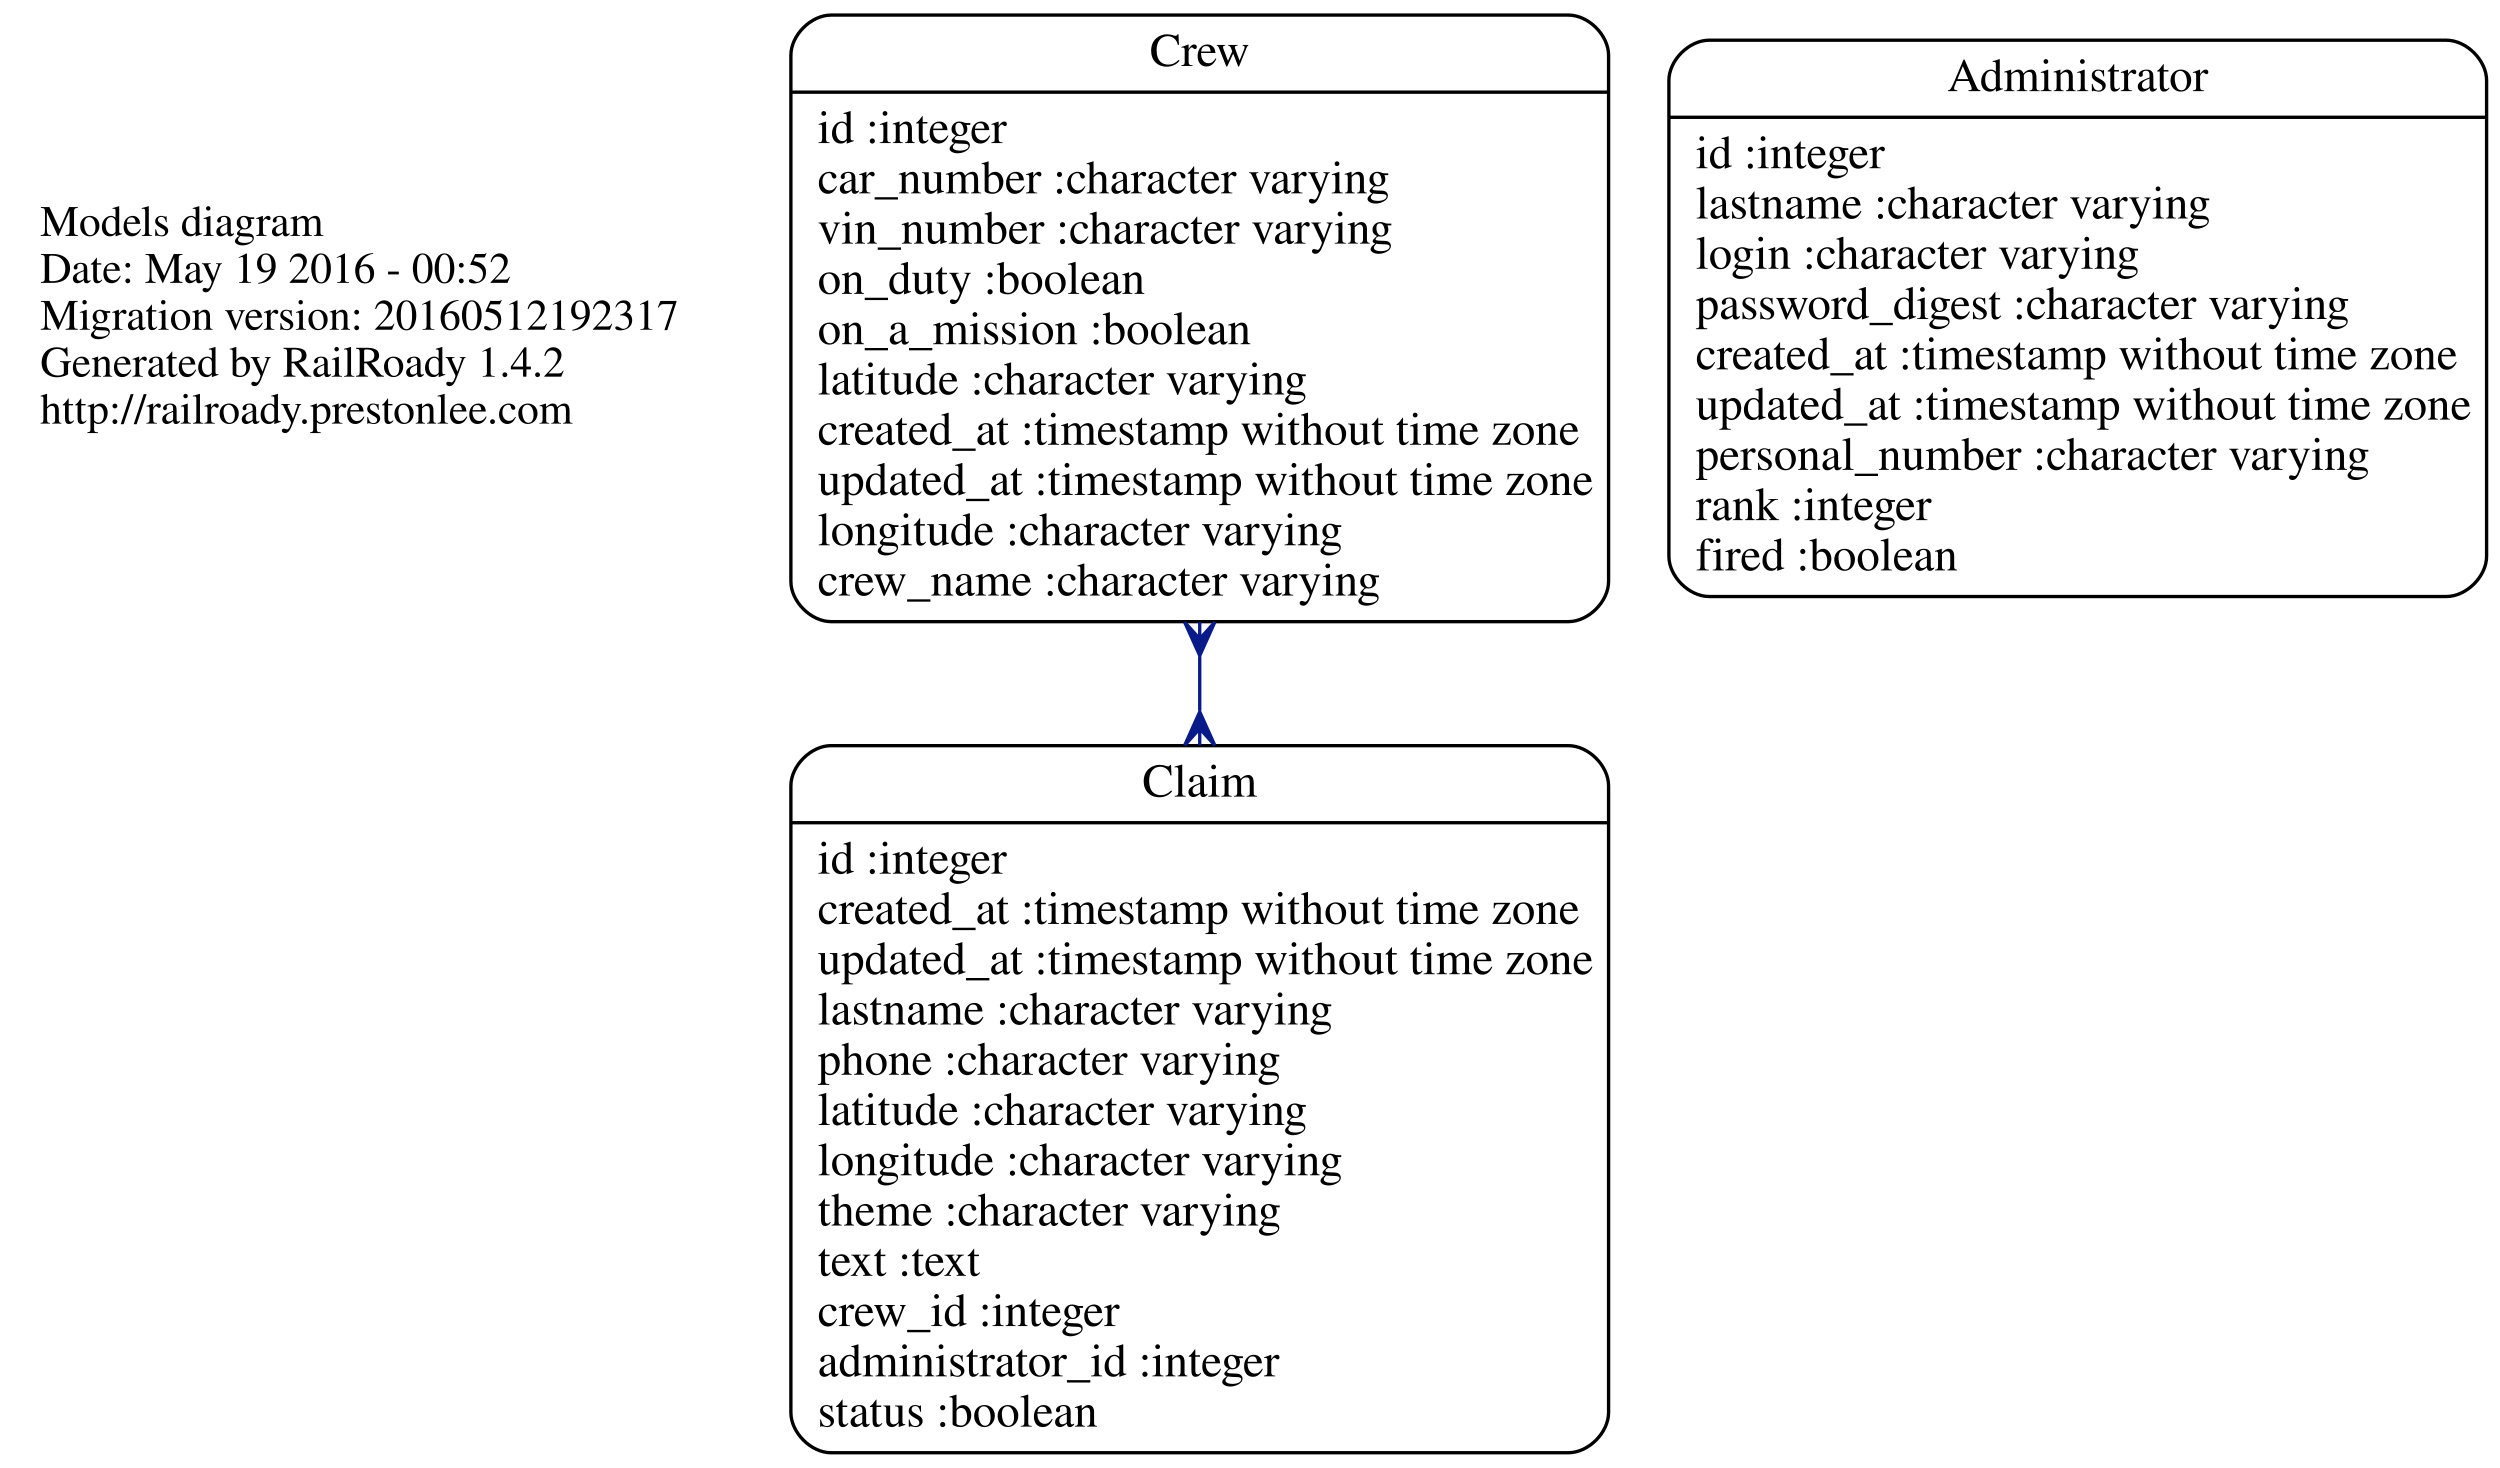
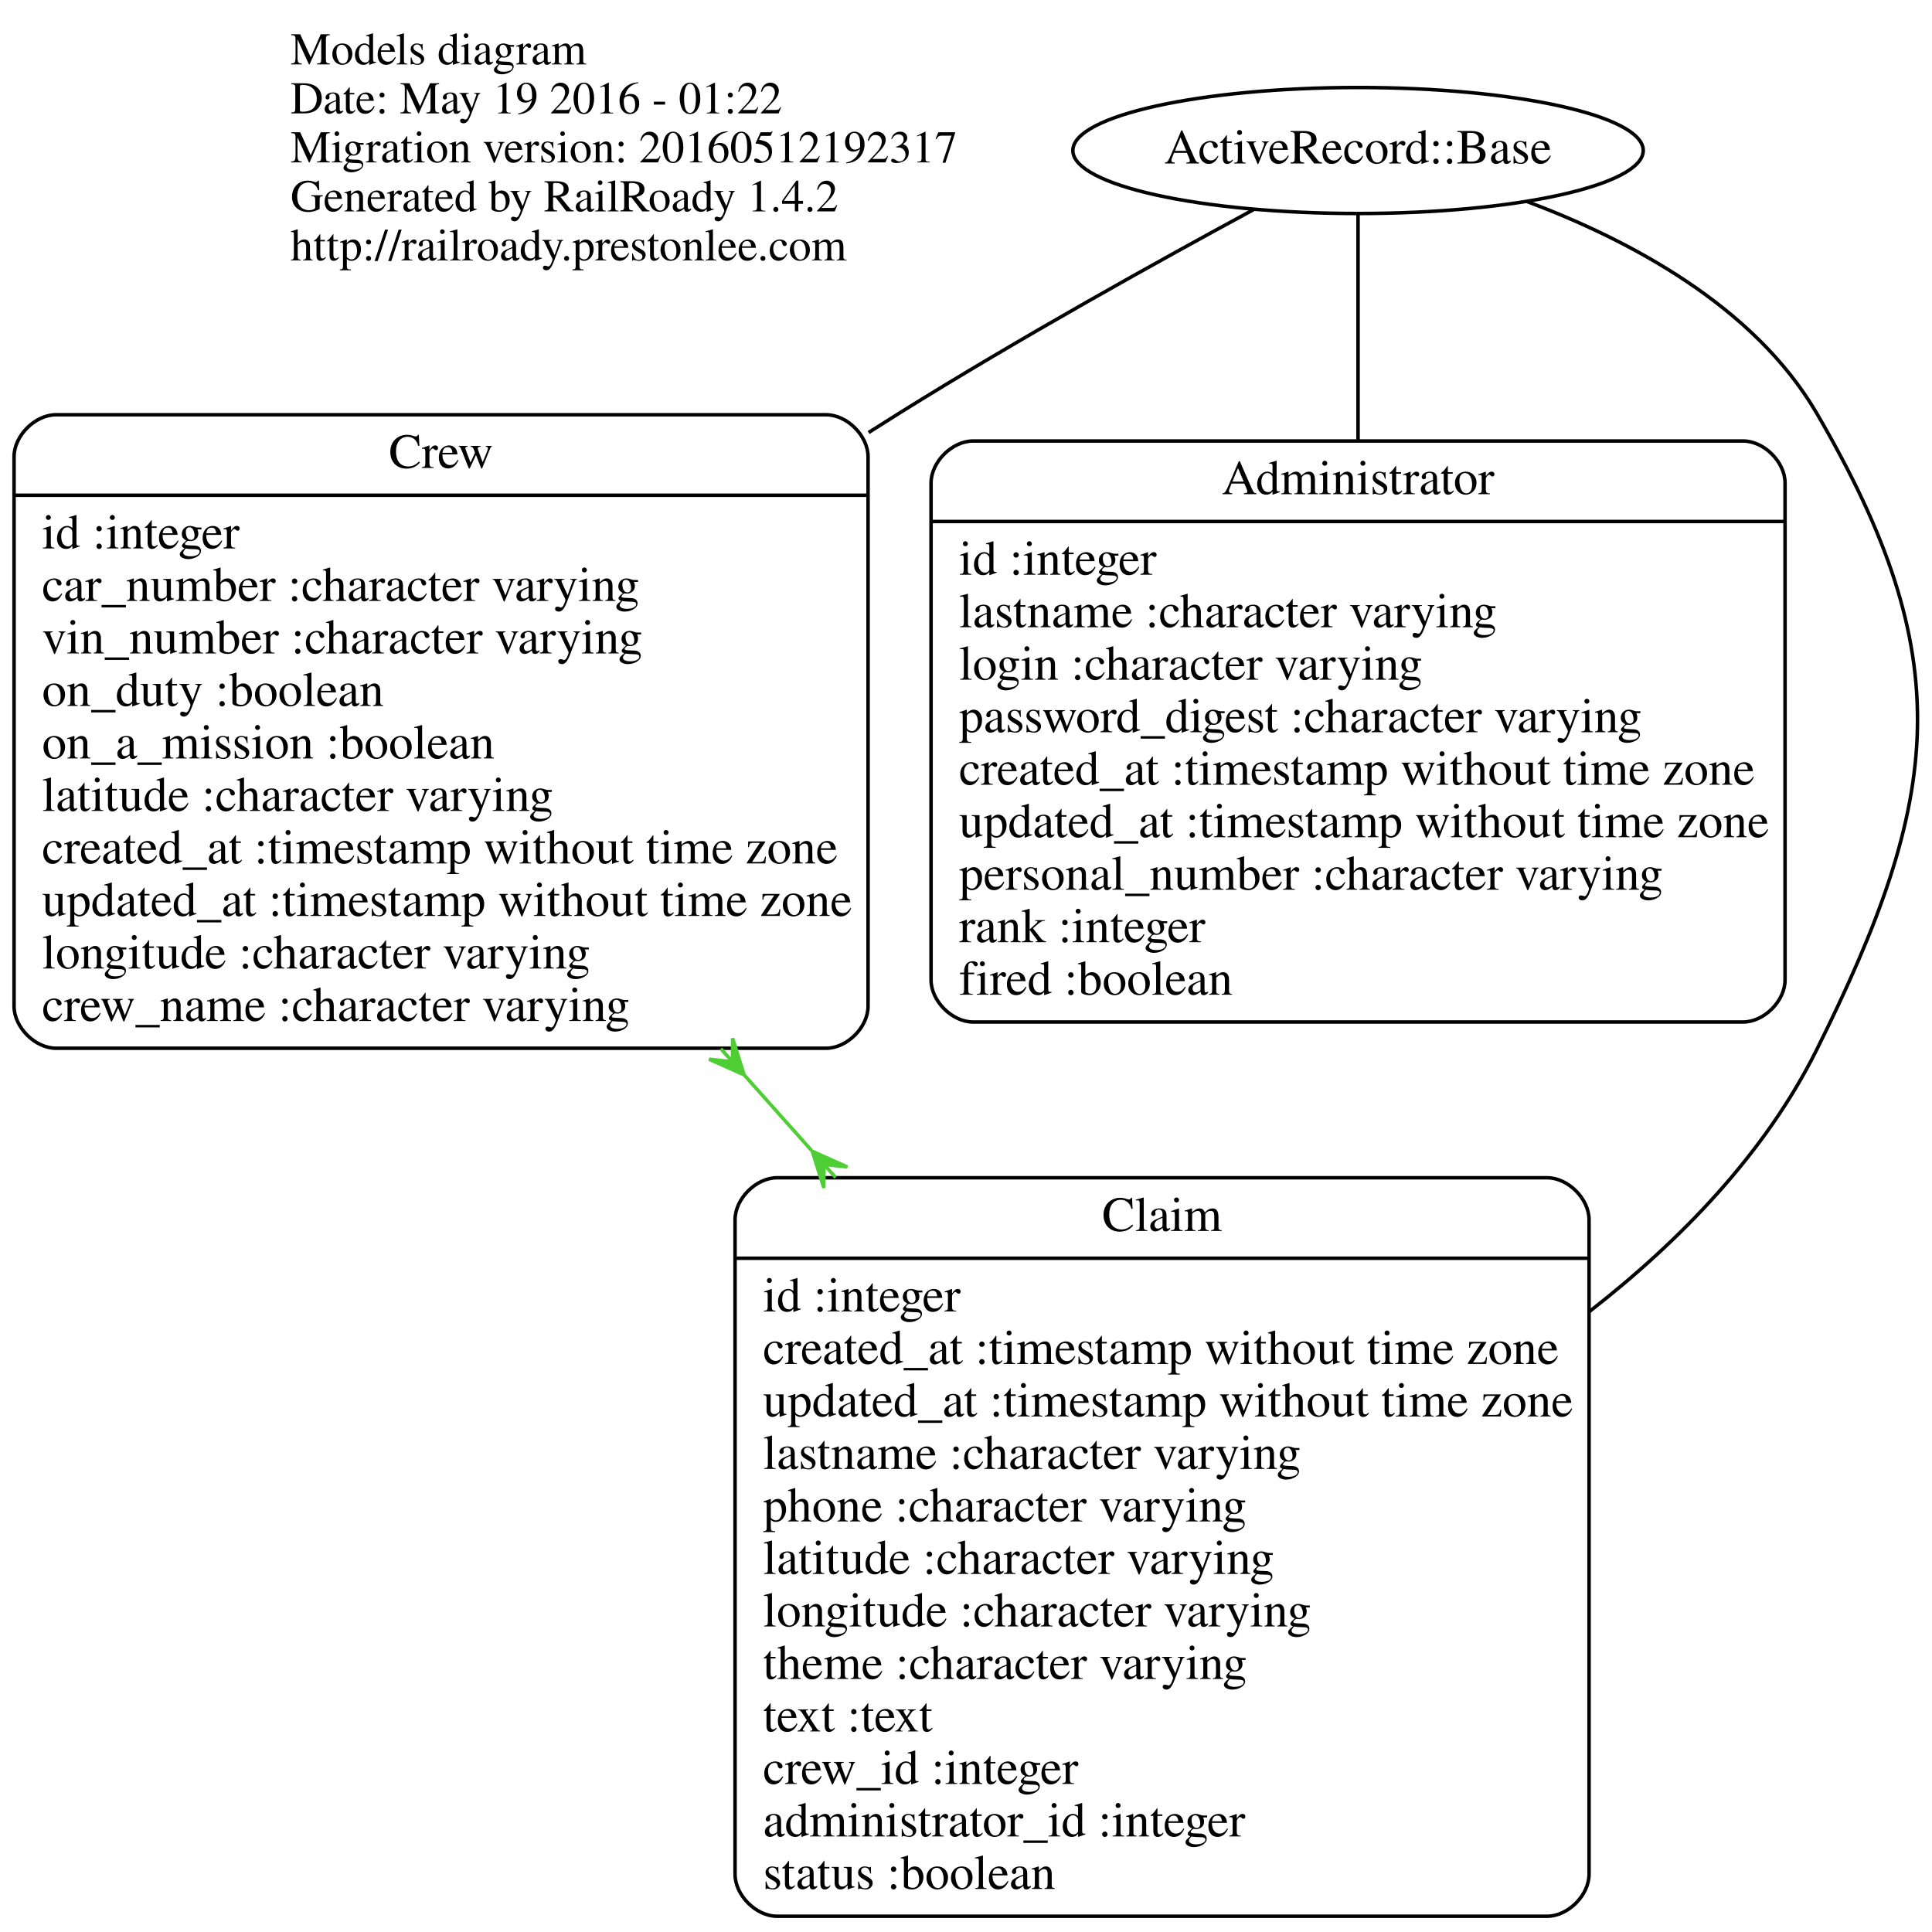
- <svg xmlns="http://www.w3.org/2000/svg" width="746pt" height="438pt" viewBox="0.00 0.00 746.00 438.00">
-   <g id="graph0" class="graph" transform="scale(1 1) rotate(0) translate(4 434)">
-     <polygon fill="none" stroke="none" points="-4,4 -4,-434 742,-434 742,4 -4,4" />
+ <svg xmlns="http://www.w3.org/2000/svg" width="552pt" height="552pt" viewBox="0.00 0.00 551.97 552.00">
+   <g id="graph0" class="graph" transform="scale(1 1) rotate(0) translate(4 548)">
+     <polygon fill="none" stroke="none" points="-4,4 -4,-548 547.967,-548 547.967,4 -4,4" />
    <g id="node1" class="node">
-       <text text-anchor="start" x="8" y="-363.6" font-family="Times,serif" font-size="13.00">Models diagram</text>
-       <text text-anchor="start" x="8" y="-349.6" font-family="Times,serif" font-size="13.00">Date: May 19 2016 - 00:52</text>
-       <text text-anchor="start" x="8" y="-335.6" font-family="Times,serif" font-size="13.00">Migration version: 20160512192317</text>
-       <text text-anchor="start" x="8" y="-321.6" font-family="Times,serif" font-size="13.00">Generated by RailRoady 1.4.2</text>
-       <text text-anchor="start" x="8" y="-307.6" font-family="Times,serif" font-size="13.00">http://railroady.prestonlee.com</text>
+       <text text-anchor="start" x="79" y="-529.6" font-family="Times,serif" font-size="13.00">Models diagram</text>
+       <text text-anchor="start" x="79" y="-515.6" font-family="Times,serif" font-size="13.00">Date: May 19 2016 - 01:22</text>
+       <text text-anchor="start" x="79" y="-501.6" font-family="Times,serif" font-size="13.00">Migration version: 20160512192317</text>
+       <text text-anchor="start" x="79" y="-487.6" font-family="Times,serif" font-size="13.00">Generated by RailRoady 1.4.2</text>
+       <text text-anchor="start" x="79" y="-473.6" font-family="Times,serif" font-size="13.00">http://railroady.prestonlee.com</text>
    </g>
    <g id="node2" class="node">
-       <path fill="none" stroke="black" d="M244,-248.5C244,-248.5 464,-248.5 464,-248.5 470,-248.5 476,-254.5 476,-260.5 476,-260.5 476,-417.5 476,-417.5 476,-423.5 470,-429.5 464,-429.5 464,-429.5 244,-429.5 244,-429.5 238,-429.5 232,-423.5 232,-417.5 232,-417.5 232,-260.5 232,-260.5 232,-254.5 238,-248.5 244,-248.5" />
-       <text text-anchor="middle" x="354" y="-414.3" font-family="Times,serif" font-size="14.00">Crew</text>
-       <polyline fill="none" stroke="black" points="232,-406.5 476,-406.5 " />
-       <text text-anchor="start" x="240" y="-391.3" font-family="Times,serif" font-size="14.00">id :integer</text>
-       <text text-anchor="start" x="240" y="-376.3" font-family="Times,serif" font-size="14.00">car_number :character varying</text>
-       <text text-anchor="start" x="240" y="-361.3" font-family="Times,serif" font-size="14.00">vin_number :character varying</text>
-       <text text-anchor="start" x="240" y="-346.3" font-family="Times,serif" font-size="14.00">on_duty :boolean</text>
-       <text text-anchor="start" x="240" y="-331.3" font-family="Times,serif" font-size="14.00">on_a_mission :boolean</text>
-       <text text-anchor="start" x="240" y="-316.3" font-family="Times,serif" font-size="14.00">latitude :character varying</text>
-       <text text-anchor="start" x="240" y="-301.3" font-family="Times,serif" font-size="14.00">created_at :timestamp without time zone</text>
-       <text text-anchor="start" x="240" y="-286.3" font-family="Times,serif" font-size="14.00">updated_at :timestamp without time zone</text>
-       <text text-anchor="start" x="240" y="-271.3" font-family="Times,serif" font-size="14.00">longitude :character varying</text>
-       <text text-anchor="start" x="240" y="-256.3" font-family="Times,serif" font-size="14.00">crew_name :character varying</text>
+       <path fill="none" stroke="black" d="M12,-248.5C12,-248.5 232,-248.5 232,-248.5 238,-248.5 244,-254.5 244,-260.5 244,-260.5 244,-417.5 244,-417.5 244,-423.5 238,-429.5 232,-429.5 232,-429.5 12,-429.5 12,-429.5 6,-429.5 0,-423.5 0,-417.5 0,-417.5 0,-260.5 0,-260.5 0,-254.5 6,-248.5 12,-248.5" />
+       <text text-anchor="middle" x="122" y="-414.3" font-family="Times,serif" font-size="14.00">Crew</text>
+       <polyline fill="none" stroke="black" points="0,-406.5 244,-406.5 " />
+       <text text-anchor="start" x="8" y="-391.3" font-family="Times,serif" font-size="14.00">id :integer</text>
+       <text text-anchor="start" x="8" y="-376.3" font-family="Times,serif" font-size="14.00">car_number :character varying</text>
+       <text text-anchor="start" x="8" y="-361.3" font-family="Times,serif" font-size="14.00">vin_number :character varying</text>
+       <text text-anchor="start" x="8" y="-346.3" font-family="Times,serif" font-size="14.00">on_duty :boolean</text>
+       <text text-anchor="start" x="8" y="-331.3" font-family="Times,serif" font-size="14.00">on_a_mission :boolean</text>
+       <text text-anchor="start" x="8" y="-316.3" font-family="Times,serif" font-size="14.00">latitude :character varying</text>
+       <text text-anchor="start" x="8" y="-301.3" font-family="Times,serif" font-size="14.00">created_at :timestamp without time zone</text>
+       <text text-anchor="start" x="8" y="-286.3" font-family="Times,serif" font-size="14.00">updated_at :timestamp without time zone</text>
+       <text text-anchor="start" x="8" y="-271.3" font-family="Times,serif" font-size="14.00">longitude :character varying</text>
+       <text text-anchor="start" x="8" y="-256.3" font-family="Times,serif" font-size="14.00">crew_name :character varying</text>
    </g>
    <g id="node4" class="node">
-       <path fill="none" stroke="black" d="M244,-0.5C244,-0.5 464,-0.5 464,-0.5 470,-0.5 476,-6.5 476,-12.5 476,-12.5 476,-199.5 476,-199.5 476,-205.5 470,-211.5 464,-211.5 464,-211.5 244,-211.5 244,-211.5 238,-211.5 232,-205.5 232,-199.5 232,-199.5 232,-12.5 232,-12.5 232,-6.5 238,-0.5 244,-0.5" />
-       <text text-anchor="middle" x="354" y="-196.3" font-family="Times,serif" font-size="14.00">Claim</text>
-       <polyline fill="none" stroke="black" points="232,-188.5 476,-188.5 " />
-       <text text-anchor="start" x="240" y="-173.3" font-family="Times,serif" font-size="14.00">id :integer</text>
-       <text text-anchor="start" x="240" y="-158.3" font-family="Times,serif" font-size="14.00">created_at :timestamp without time zone</text>
-       <text text-anchor="start" x="240" y="-143.3" font-family="Times,serif" font-size="14.00">updated_at :timestamp without time zone</text>
-       <text text-anchor="start" x="240" y="-128.3" font-family="Times,serif" font-size="14.00">lastname :character varying</text>
-       <text text-anchor="start" x="240" y="-113.3" font-family="Times,serif" font-size="14.00">phone :character varying</text>
-       <text text-anchor="start" x="240" y="-98.3" font-family="Times,serif" font-size="14.00">latitude :character varying</text>
-       <text text-anchor="start" x="240" y="-83.3" font-family="Times,serif" font-size="14.00">longitude :character varying</text>
-       <text text-anchor="start" x="240" y="-68.3" font-family="Times,serif" font-size="14.00">theme :character varying</text>
-       <text text-anchor="start" x="240" y="-53.3" font-family="Times,serif" font-size="14.00">text :text</text>
-       <text text-anchor="start" x="240" y="-38.3" font-family="Times,serif" font-size="14.00">crew_id :integer</text>
-       <text text-anchor="start" x="240" y="-23.3" font-family="Times,serif" font-size="14.00">administrator_id :integer</text>
-       <text text-anchor="start" x="240" y="-8.3" font-family="Times,serif" font-size="14.00">status :boolean</text>
+       <path fill="none" stroke="black" d="M218,-0.5C218,-0.5 438,-0.5 438,-0.5 444,-0.5 450,-6.5 450,-12.5 450,-12.5 450,-199.5 450,-199.5 450,-205.5 444,-211.5 438,-211.5 438,-211.5 218,-211.5 218,-211.5 212,-211.5 206,-205.5 206,-199.5 206,-199.5 206,-12.5 206,-12.5 206,-6.5 212,-0.5 218,-0.5" />
+       <text text-anchor="middle" x="328" y="-196.3" font-family="Times,serif" font-size="14.00">Claim</text>
+       <polyline fill="none" stroke="black" points="206,-188.5 450,-188.5 " />
+       <text text-anchor="start" x="214" y="-173.3" font-family="Times,serif" font-size="14.00">id :integer</text>
+       <text text-anchor="start" x="214" y="-158.3" font-family="Times,serif" font-size="14.00">created_at :timestamp without time zone</text>
+       <text text-anchor="start" x="214" y="-143.3" font-family="Times,serif" font-size="14.00">updated_at :timestamp without time zone</text>
+       <text text-anchor="start" x="214" y="-128.3" font-family="Times,serif" font-size="14.00">lastname :character varying</text>
+       <text text-anchor="start" x="214" y="-113.3" font-family="Times,serif" font-size="14.00">phone :character varying</text>
+       <text text-anchor="start" x="214" y="-98.3" font-family="Times,serif" font-size="14.00">latitude :character varying</text>
+       <text text-anchor="start" x="214" y="-83.3" font-family="Times,serif" font-size="14.00">longitude :character varying</text>
+       <text text-anchor="start" x="214" y="-68.3" font-family="Times,serif" font-size="14.00">theme :character varying</text>
+       <text text-anchor="start" x="214" y="-53.3" font-family="Times,serif" font-size="14.00">text :text</text>
+       <text text-anchor="start" x="214" y="-38.3" font-family="Times,serif" font-size="14.00">crew_id :integer</text>
+       <text text-anchor="start" x="214" y="-23.3" font-family="Times,serif" font-size="14.00">administrator_id :integer</text>
+       <text text-anchor="start" x="214" y="-8.3" font-family="Times,serif" font-size="14.00">status :boolean</text>
    </g>
    <g id="edge1" class="edge">
-       <path fill="none" stroke="#091b88" d="M354,-238.112C354,-232.757 354,-227.356 354,-221.957" />
-       <polygon fill="#091b88" stroke="#091b88" points="354,-238.359 349.5,-248.359 354,-243.359 354,-248.359 354,-248.359 354,-248.359 354,-243.359 358.5,-248.359 354,-238.359 354,-238.359" />
-       <polygon fill="#091b88" stroke="#091b88" points="354,-221.589 358.5,-211.589 354,-216.589 354,-211.589 354,-211.589 354,-211.589 354,-216.589 349.5,-211.589 354,-221.589 354,-221.589" />
+       <path fill="none" stroke="#4ecd34" d="M208.781,-240.687C215.08,-233.623 221.463,-226.467 227.831,-219.326" />
+       <polygon fill="#4ecd34" stroke="#4ecd34" points="208.596,-240.895 198.581,-245.364 205.268,-244.627 201.94,-248.359 201.94,-248.359 201.94,-248.359 205.268,-244.627 205.298,-251.354 208.596,-240.895 208.596,-240.895" />
+       <polygon fill="#4ecd34" stroke="#4ecd34" points="228.074,-219.053 238.089,-214.584 231.402,-215.321 234.73,-211.589 234.73,-211.589 234.73,-211.589 231.402,-215.321 231.371,-208.594 228.074,-219.053 228.074,-219.053" />
    </g>
    <g id="node3" class="node">
-       <path fill="none" stroke="black" d="M506,-256C506,-256 726,-256 726,-256 732,-256 738,-262 738,-268 738,-268 738,-410 738,-410 738,-416 732,-422 726,-422 726,-422 506,-422 506,-422 500,-422 494,-416 494,-410 494,-410 494,-268 494,-268 494,-262 500,-256 506,-256" />
-       <text text-anchor="middle" x="616" y="-406.8" font-family="Times,serif" font-size="14.00">Administrator</text>
-       <polyline fill="none" stroke="black" points="494,-399 738,-399 " />
-       <text text-anchor="start" x="502" y="-383.8" font-family="Times,serif" font-size="14.00">id :integer</text>
-       <text text-anchor="start" x="502" y="-368.8" font-family="Times,serif" font-size="14.00">lastname :character varying</text>
-       <text text-anchor="start" x="502" y="-353.8" font-family="Times,serif" font-size="14.00">login :character varying</text>
-       <text text-anchor="start" x="502" y="-338.8" font-family="Times,serif" font-size="14.00">password_digest :character varying</text>
-       <text text-anchor="start" x="502" y="-323.8" font-family="Times,serif" font-size="14.00">created_at :timestamp without time zone</text>
-       <text text-anchor="start" x="502" y="-308.8" font-family="Times,serif" font-size="14.00">updated_at :timestamp without time zone</text>
-       <text text-anchor="start" x="502" y="-293.8" font-family="Times,serif" font-size="14.00">personal_number :character varying</text>
-       <text text-anchor="start" x="502" y="-278.8" font-family="Times,serif" font-size="14.00">rank :integer</text>
-       <text text-anchor="start" x="502" y="-263.8" font-family="Times,serif" font-size="14.00">fired :boolean</text>
+       <path fill="none" stroke="black" d="M274,-256C274,-256 494,-256 494,-256 500,-256 506,-262 506,-268 506,-268 506,-410 506,-410 506,-416 500,-422 494,-422 494,-422 274,-422 274,-422 268,-422 262,-416 262,-410 262,-410 262,-268 262,-268 262,-262 268,-256 274,-256" />
+       <text text-anchor="middle" x="384" y="-406.8" font-family="Times,serif" font-size="14.00">Administrator</text>
+       <polyline fill="none" stroke="black" points="262,-399 506,-399 " />
+       <text text-anchor="start" x="270" y="-383.8" font-family="Times,serif" font-size="14.00">id :integer</text>
+       <text text-anchor="start" x="270" y="-368.8" font-family="Times,serif" font-size="14.00">lastname :character varying</text>
+       <text text-anchor="start" x="270" y="-353.8" font-family="Times,serif" font-size="14.00">login :character varying</text>
+       <text text-anchor="start" x="270" y="-338.8" font-family="Times,serif" font-size="14.00">password_digest :character varying</text>
+       <text text-anchor="start" x="270" y="-323.8" font-family="Times,serif" font-size="14.00">created_at :timestamp without time zone</text>
+       <text text-anchor="start" x="270" y="-308.8" font-family="Times,serif" font-size="14.00">updated_at :timestamp without time zone</text>
+       <text text-anchor="start" x="270" y="-293.8" font-family="Times,serif" font-size="14.00">personal_number :character varying</text>
+       <text text-anchor="start" x="270" y="-278.8" font-family="Times,serif" font-size="14.00">rank :integer</text>
+       <text text-anchor="start" x="270" y="-263.8" font-family="Times,serif" font-size="14.00">fired :boolean</text>
+     </g>
+     <g id="node5" class="node">
+       <ellipse fill="none" stroke="black" cx="384" cy="-505" rx="81.486" ry="18" />
+       <text text-anchor="middle" x="384" y="-501.3" font-family="Times,serif" font-size="14.00">ActiveRecord::Base</text>
+     </g>
+     <g id="edge2" class="edge">
+       <path fill="none" stroke="black" d="M354.172,-488.122C327.335,-473.608 287.012,-451.233 253,-430 250.074,-428.173 247.122,-426.311 244.152,-424.42" />
+     </g>
+     <g id="edge3" class="edge">
+       <path fill="none" stroke="black" d="M384,-486.759C384,-471.051 384,-446.64 384,-422.204" />
+     </g>
+     <g id="edge4" class="edge">
+       <path fill="none" stroke="black" d="M432.219,-490.444C461.767,-479.369 497.225,-460.456 515,-430 555.773,-360.139 551.082,-320.396 515,-248 500.309,-218.524 476.194,-193.584 450.088,-173.262" />
    </g>
  </g>
</svg>
